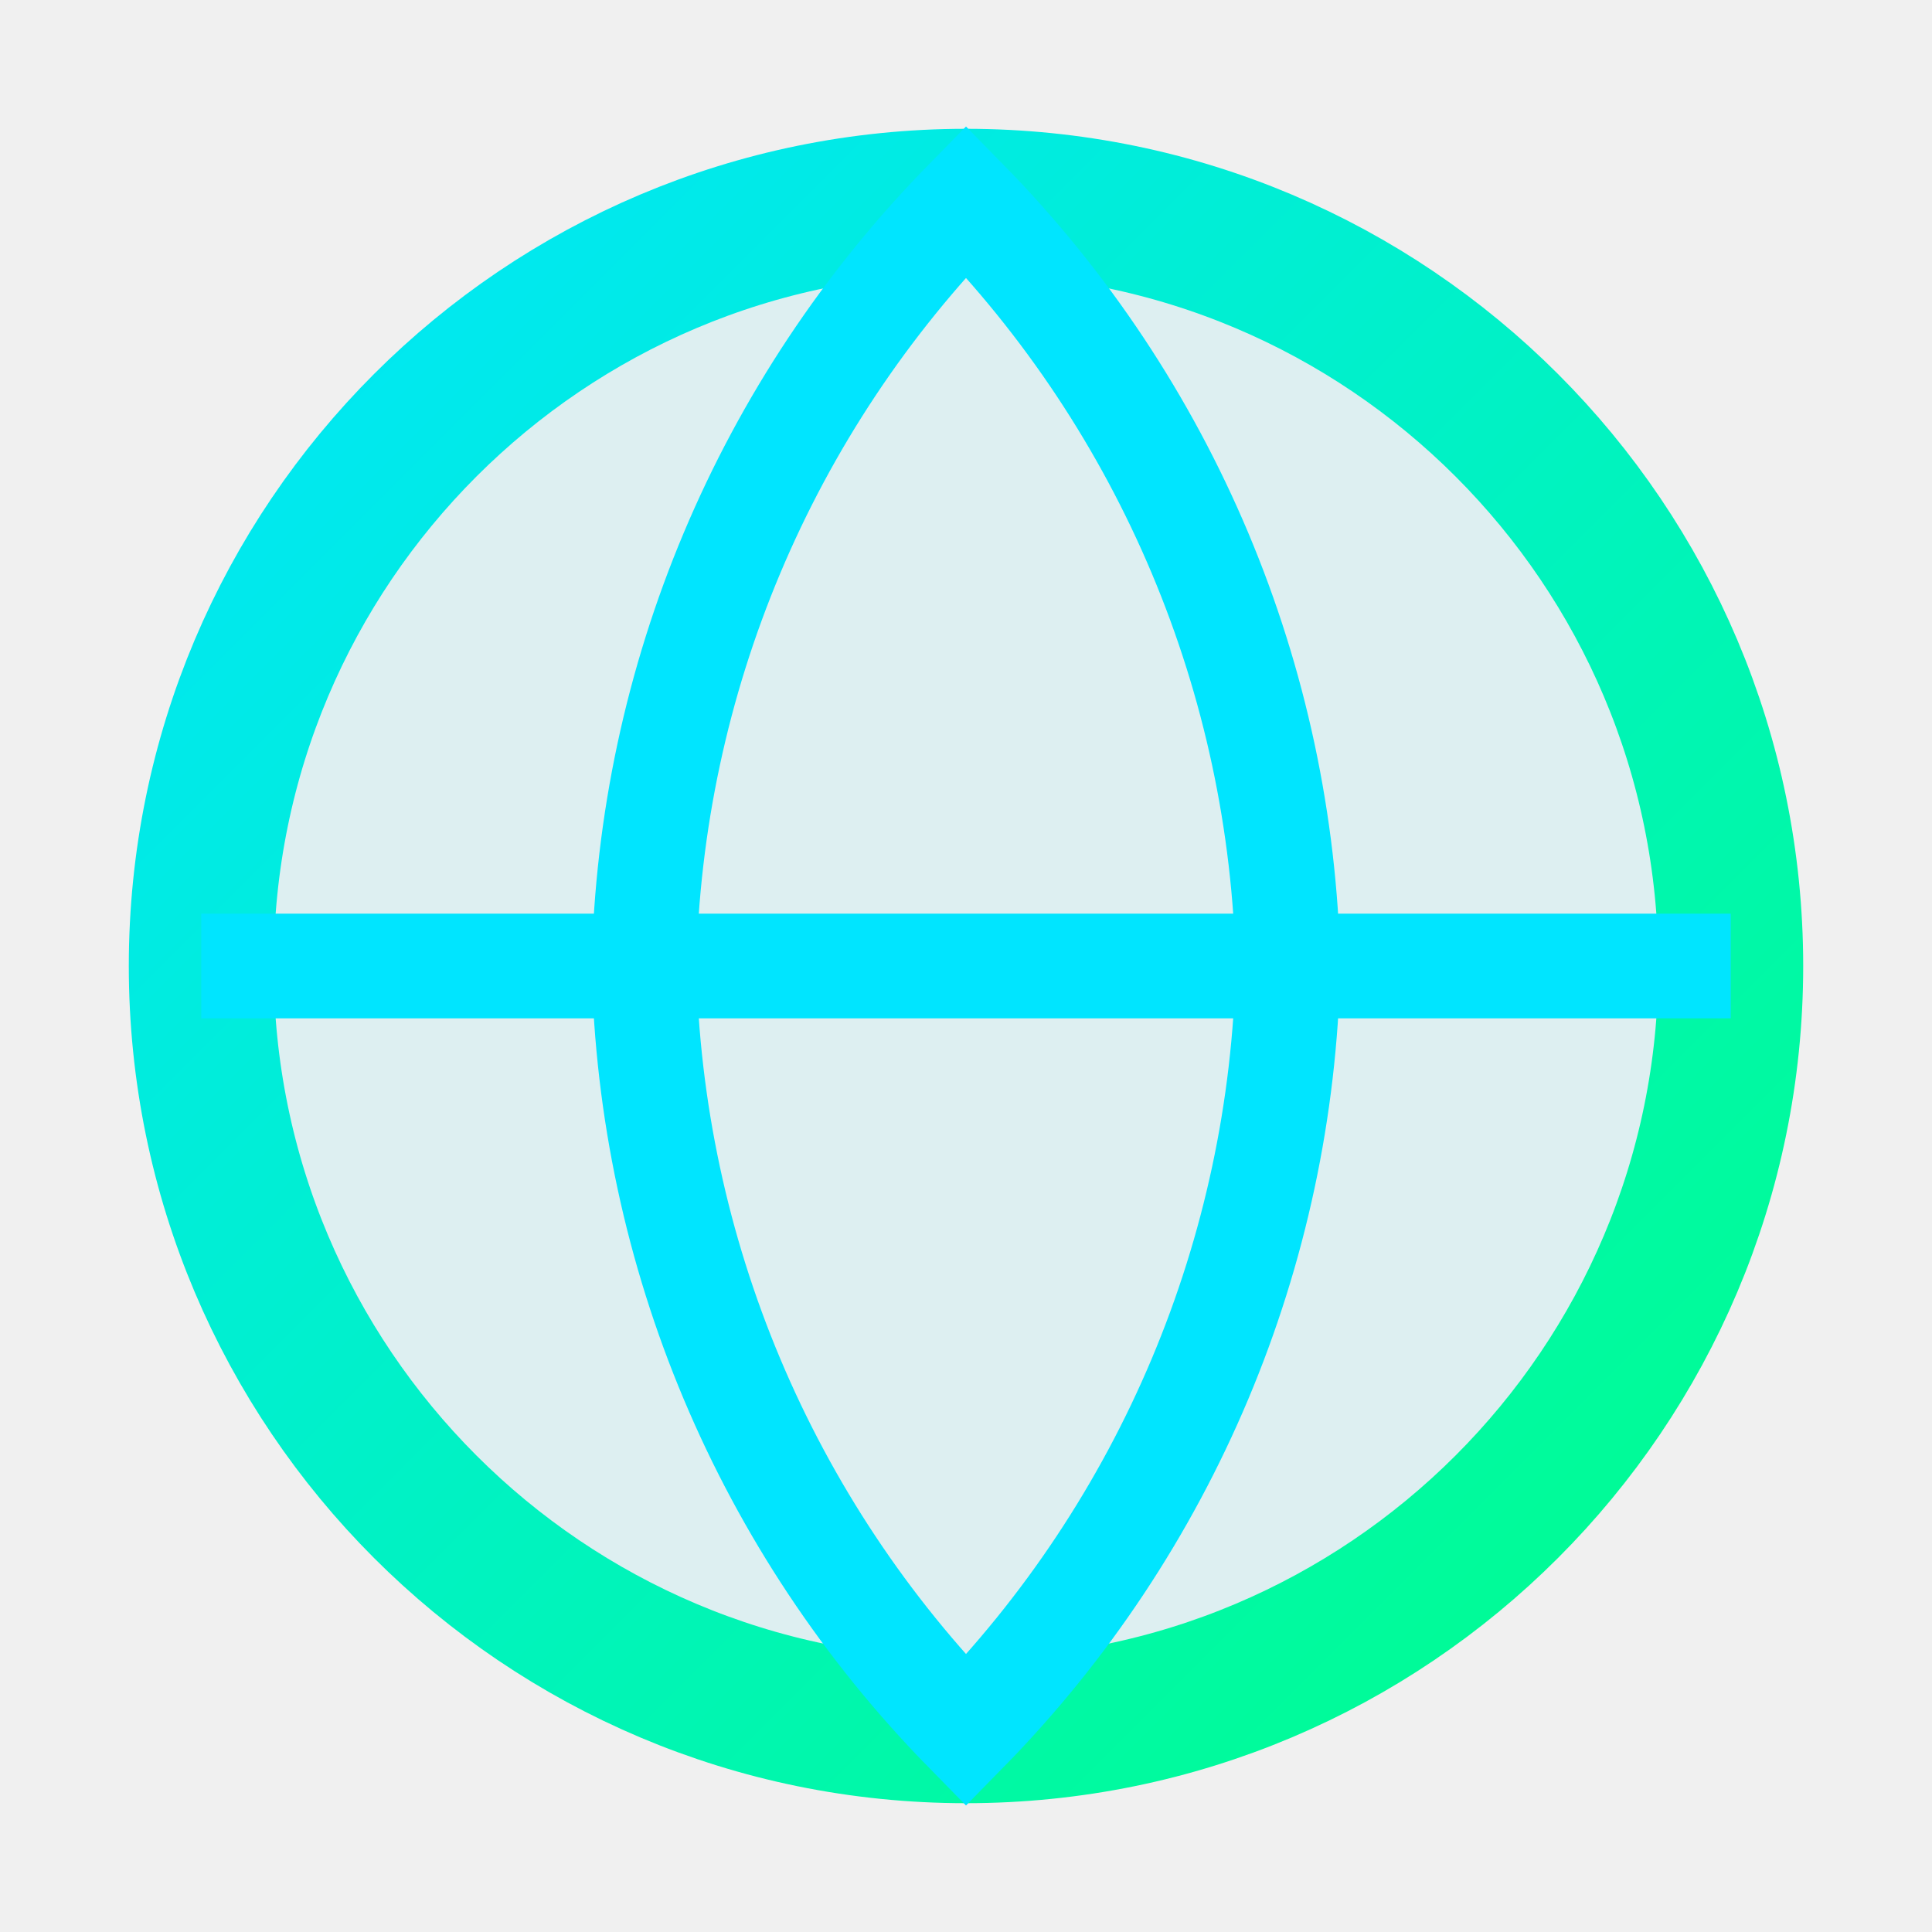
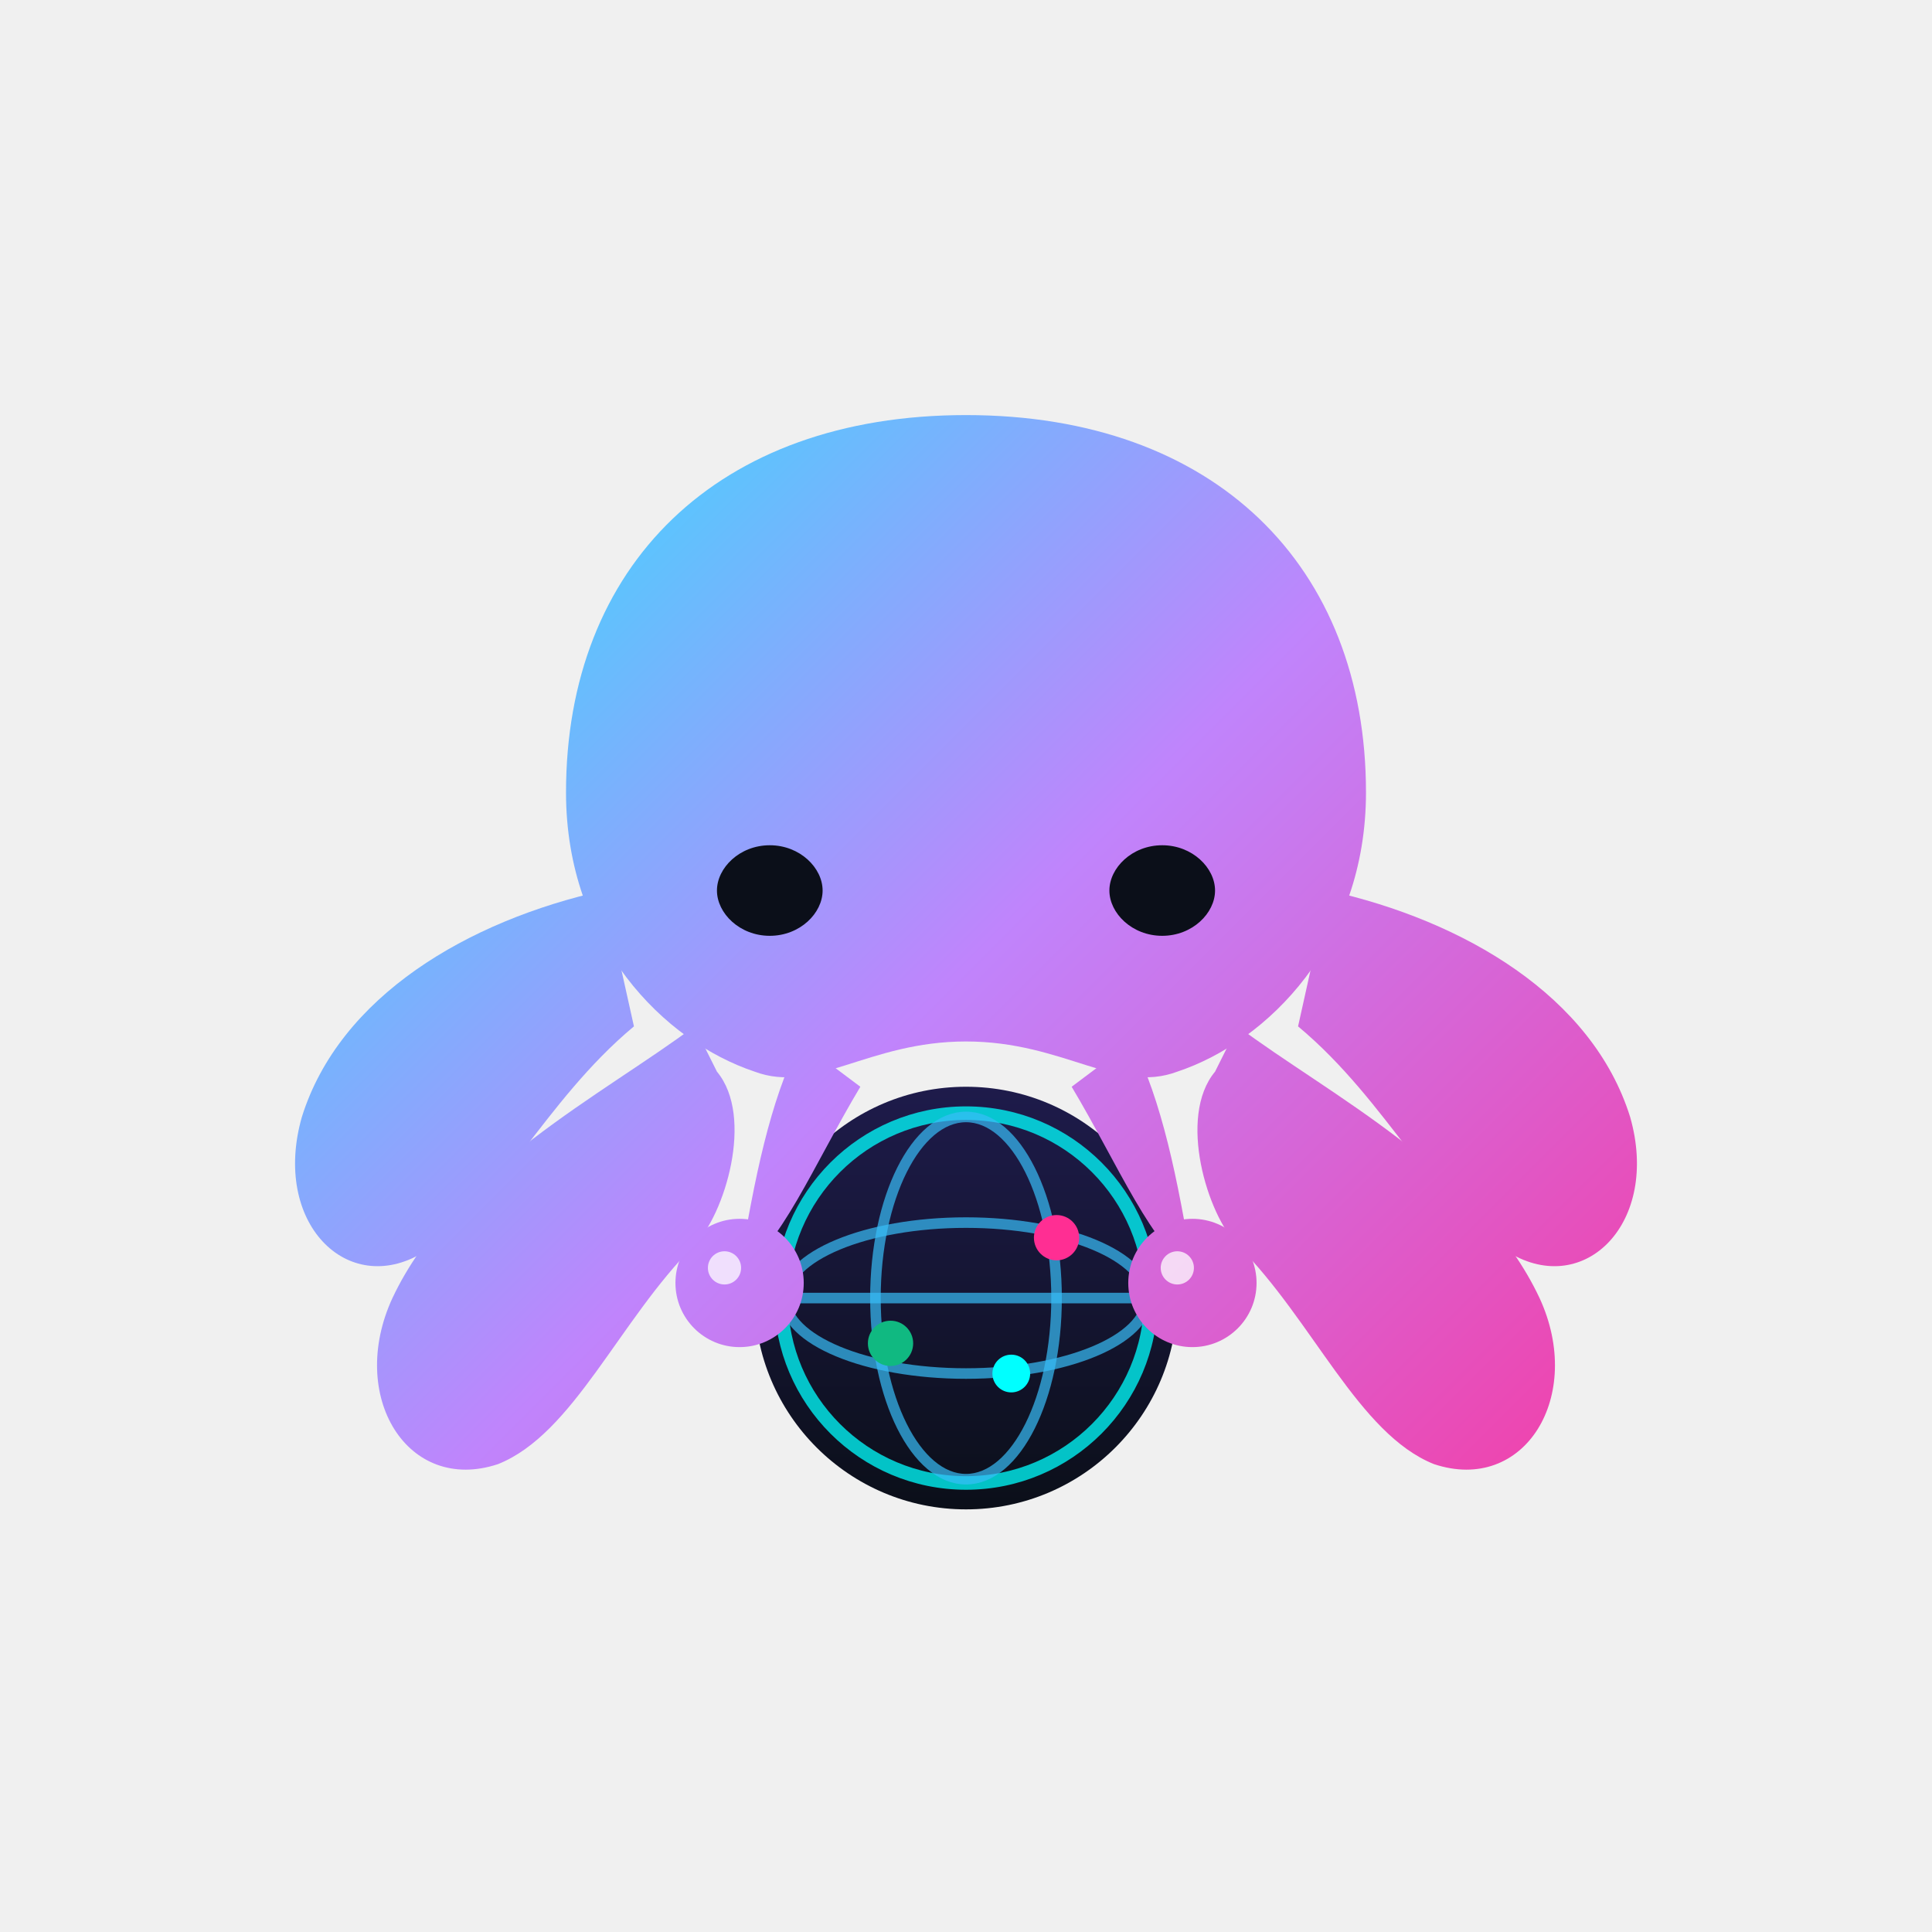
- <svg xmlns="http://www.w3.org/2000/svg" viewBox="0 0 24 24" width="24" height="24" fill="none">
+ <svg xmlns="http://www.w3.org/2000/svg" width="256" height="256" viewBox="0 0 256 256" fill="none">
  <defs>
-     <linearGradient id="globeGrad" x1="2" y1="2" x2="22" y2="22" gradientUnits="userSpaceOnUse">
-       <stop offset="0%" stop-color="#00e5ff" />
-       <stop offset="100%" stop-color="#00ff88" />
+     <linearGradient id="octoGradient" x1="32" y1="32" x2="224" y2="224" gradientUnits="userSpaceOnUse">
+       <stop offset="0%" stop-color="#00FFFF" />
+       <stop offset="50%" stop-color="#C084FC" />
+       <stop offset="100%" stop-color="#FF2E93" />
+     </linearGradient>
+     <linearGradient id="globeDarkGrad" x1="128" y1="144" x2="128" y2="200" gradientUnits="userSpaceOnUse">
+       <stop offset="0%" stop-color="#1E1B4B" />
+       <stop offset="100%" stop-color="#0B0F19" />
    </linearGradient>
  </defs>
-   <circle cx="12" cy="12" r="9.5" stroke="url(#globeGrad)" stroke-width="1.8" fill="rgba(0, 229, 255, 0.08)" />
-   <path d="M2.5 12h19M12 2.5a14 14 0 0 1 4 9.5 14 14 0 0 1-4 9.5 14 14 0 0 1-4-9.5 14 14 0 0 1 4-9.5z" stroke="#00e5ff" stroke-width="1.3" />
+   <g fill="url(#octoGradient)">
+     <path d="M128 55 C95 55 75 75 75 105 C75 125 88 138 100 142 C108 145 115 138 128 138 C141 138 148 145 156 142 C168 138 181 125 181 105 C181 75 161 55 128 55 Z" />
+     <path d="M102 112 C98 112 95 115 95 118 C95 121 98 124 102 124 C106 124 109 121 109 118 C109 115 106 112 102 112 Z" fill="#0B0F19" />
+     <path d="M154 112 C150 112 147 115 147 118 C147 121 150 124 154 124 C158 124 161 121 161 118 C161 115 158 112 154 112 Z" fill="#0B0F19" />
+     <path d="M92 136 C80 145 60 155 52 172 C46 185 54 198 66 194 C76 190 82 175 92 165 C96 161 100 148 95 142 Z" />
+     <path d="M80 118 C62 122 45 132 40 148 C36 162 46 172 56 166 C66 160 72 146 84 136 Z" />
+     <path d="M164 136 C176 145 196 155 204 172 C210 185 202 198 190 194 C180 190 174 175 164 165 C160 161 156 148 161 142 Z" />
+     <path d="M176 118 C194 122 211 132 216 148 C220 162 210 172 200 166 C190 160 184 146 172 136 Z" />
+   </g>
+   <g>
+     <circle cx="128" cy="172" r="28" fill="url(#globeDarkGrad)" />
+     <circle cx="128" cy="172" r="24.5" fill="none" stroke="#00FFFF" stroke-width="1.8" opacity="0.75" />
+     <ellipse cx="128" cy="172" rx="24" ry="10" fill="none" stroke="#38BDF8" stroke-width="1.4" opacity="0.7" />
+     <ellipse cx="128" cy="172" rx="12" ry="24" fill="none" stroke="#38BDF8" stroke-width="1.4" opacity="0.7" />
+     <line x1="104" y1="172" x2="152" y2="172" stroke="#38BDF8" stroke-width="1.4" opacity="0.7" />
+     <circle cx="140" cy="164" r="3" fill="#FF2E93" />
+     <circle cx="118" cy="178" r="3" fill="#10B981" />
+     <circle cx="134" cy="182" r="2.5" fill="#00FFFF" />
+   </g>
+   <g fill="url(#octoGradient)">
+     <path d="M106 138 C102 146 100 156 98 168 C103 166 108 154 114 144 Z" />
+     <path d="M150 138 C154 146 156 156 158 168 C153 166 148 154 142 144 Z" />
+   </g>
+   <g>
+     <circle cx="98" cy="170" r="8.5" fill="url(#octoGradient)" />
+     <circle cx="96" cy="168" r="2.2" fill="#FFFFFF" opacity="0.75" />
+     <circle cx="158" cy="170" r="8.5" fill="url(#octoGradient)" />
+     <circle cx="156" cy="168" r="2.2" fill="#FFFFFF" opacity="0.75" />
+   </g>
</svg>
